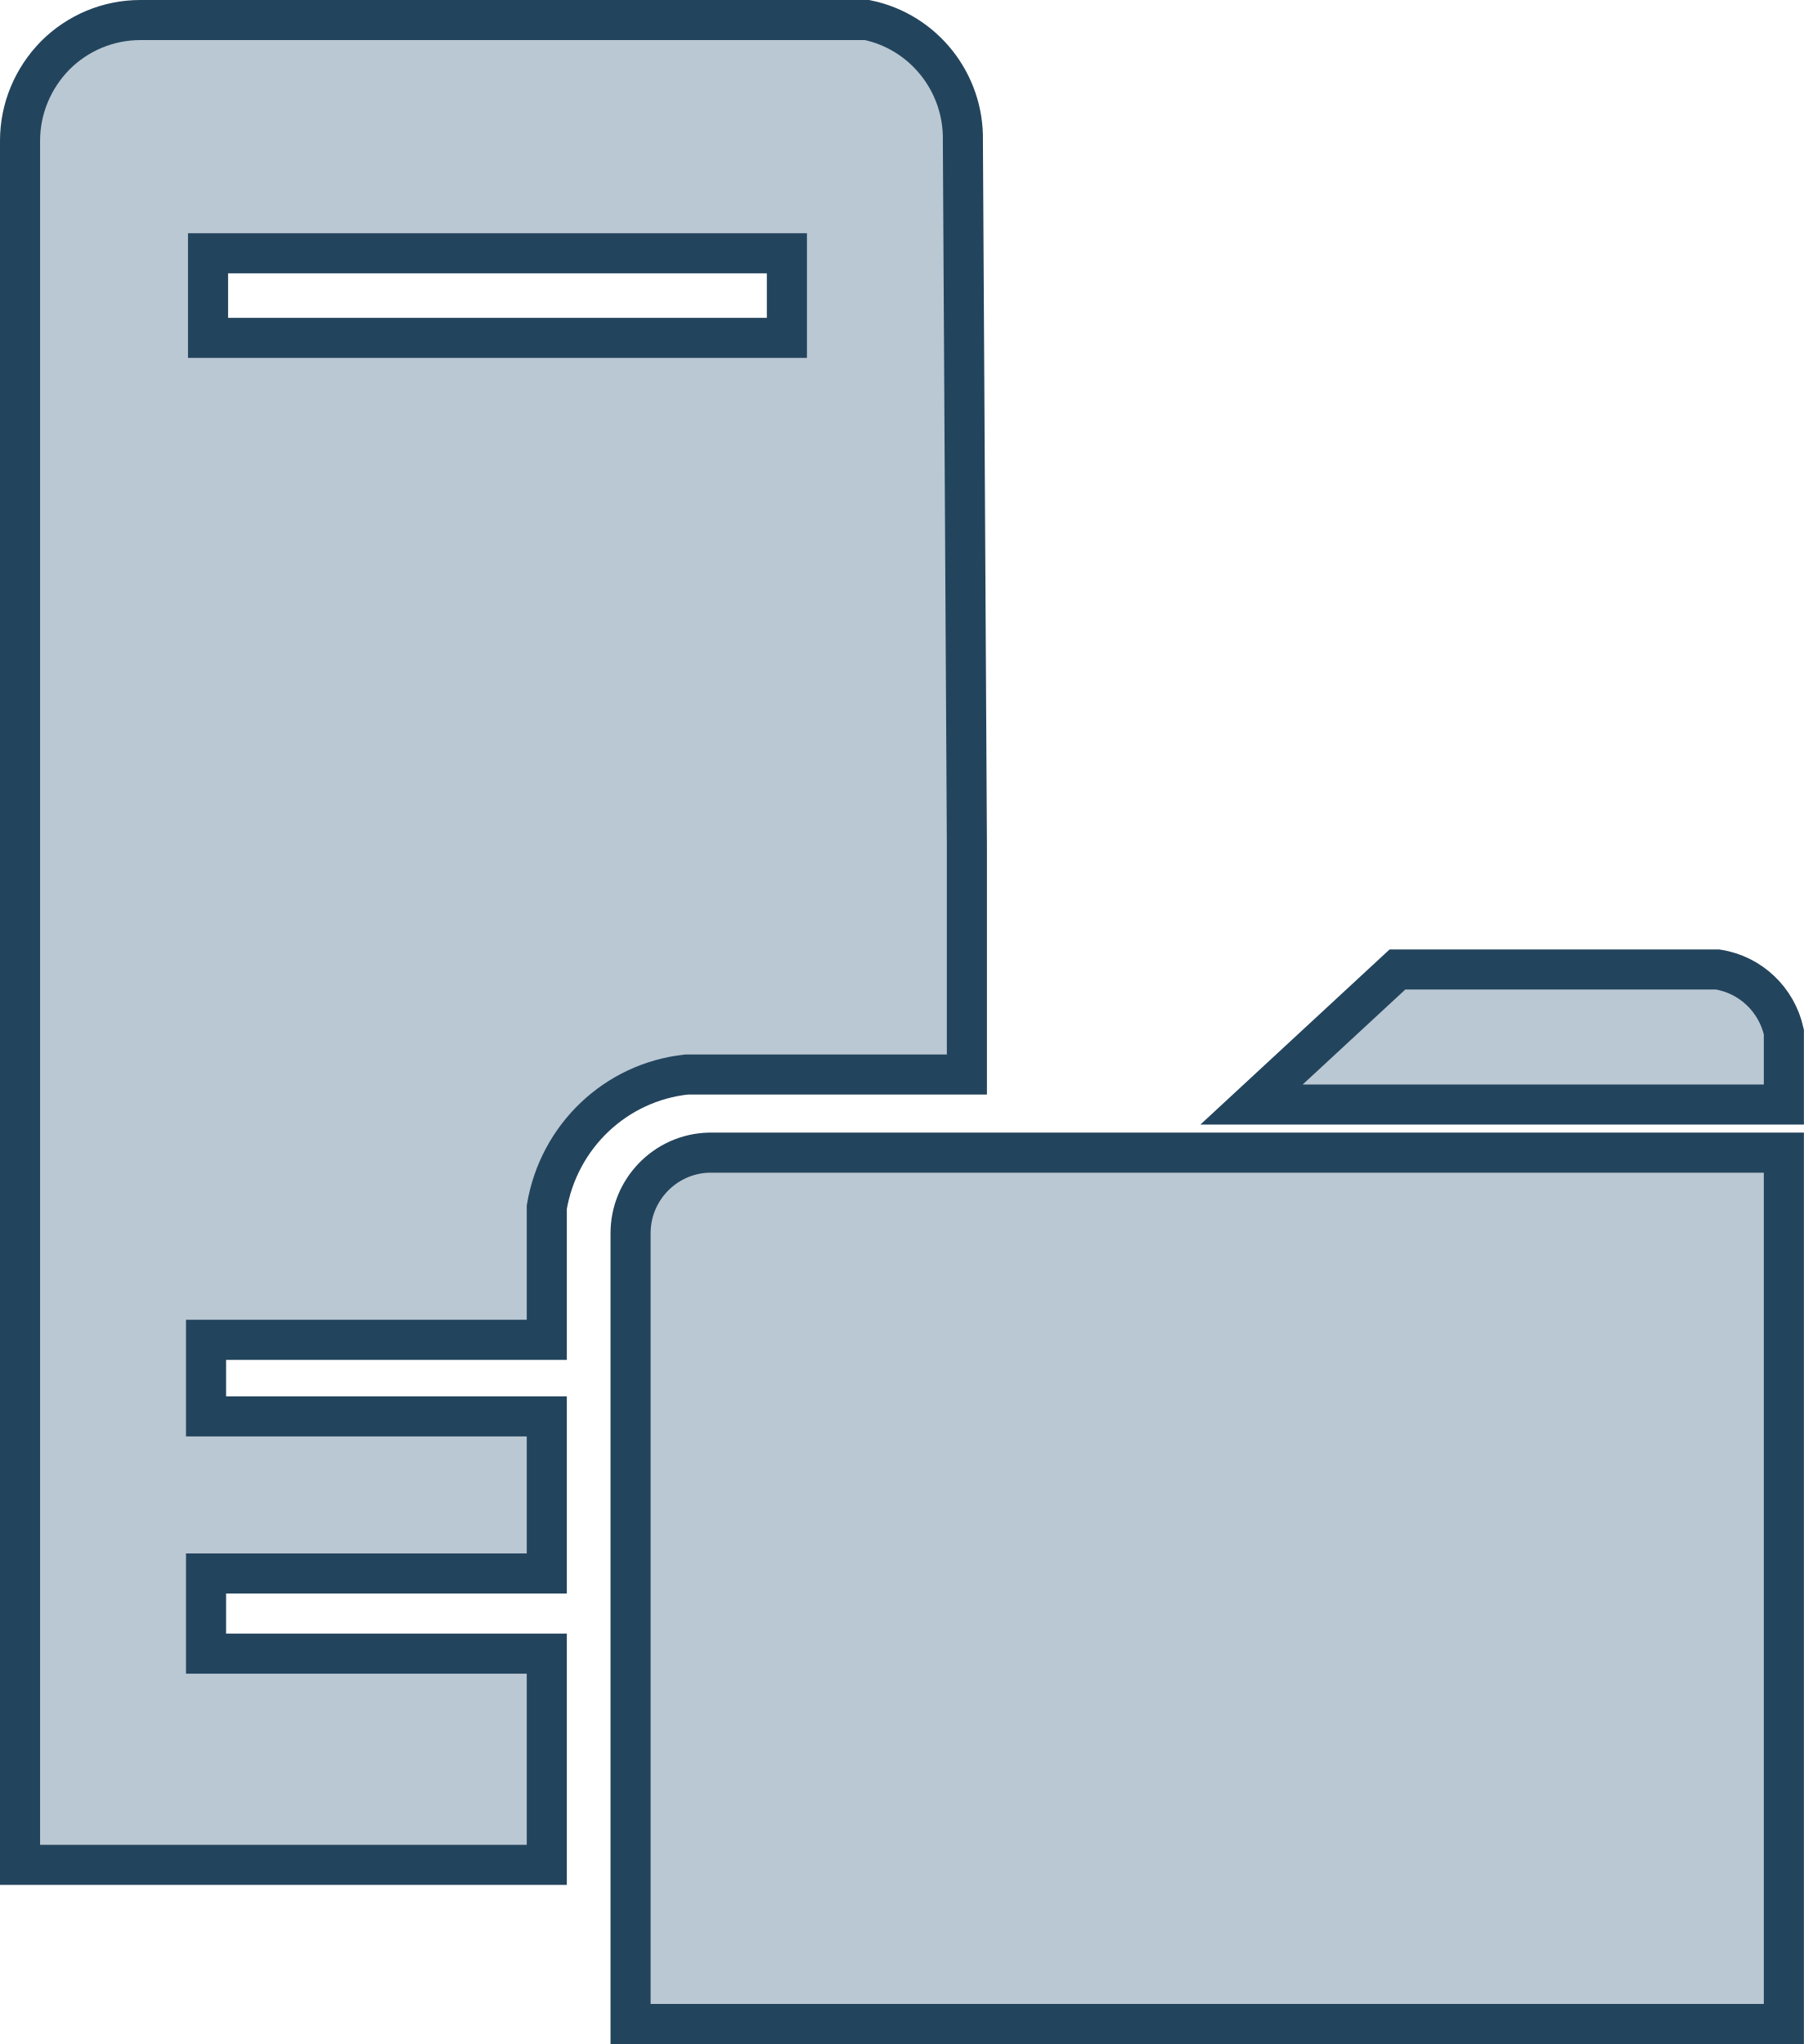
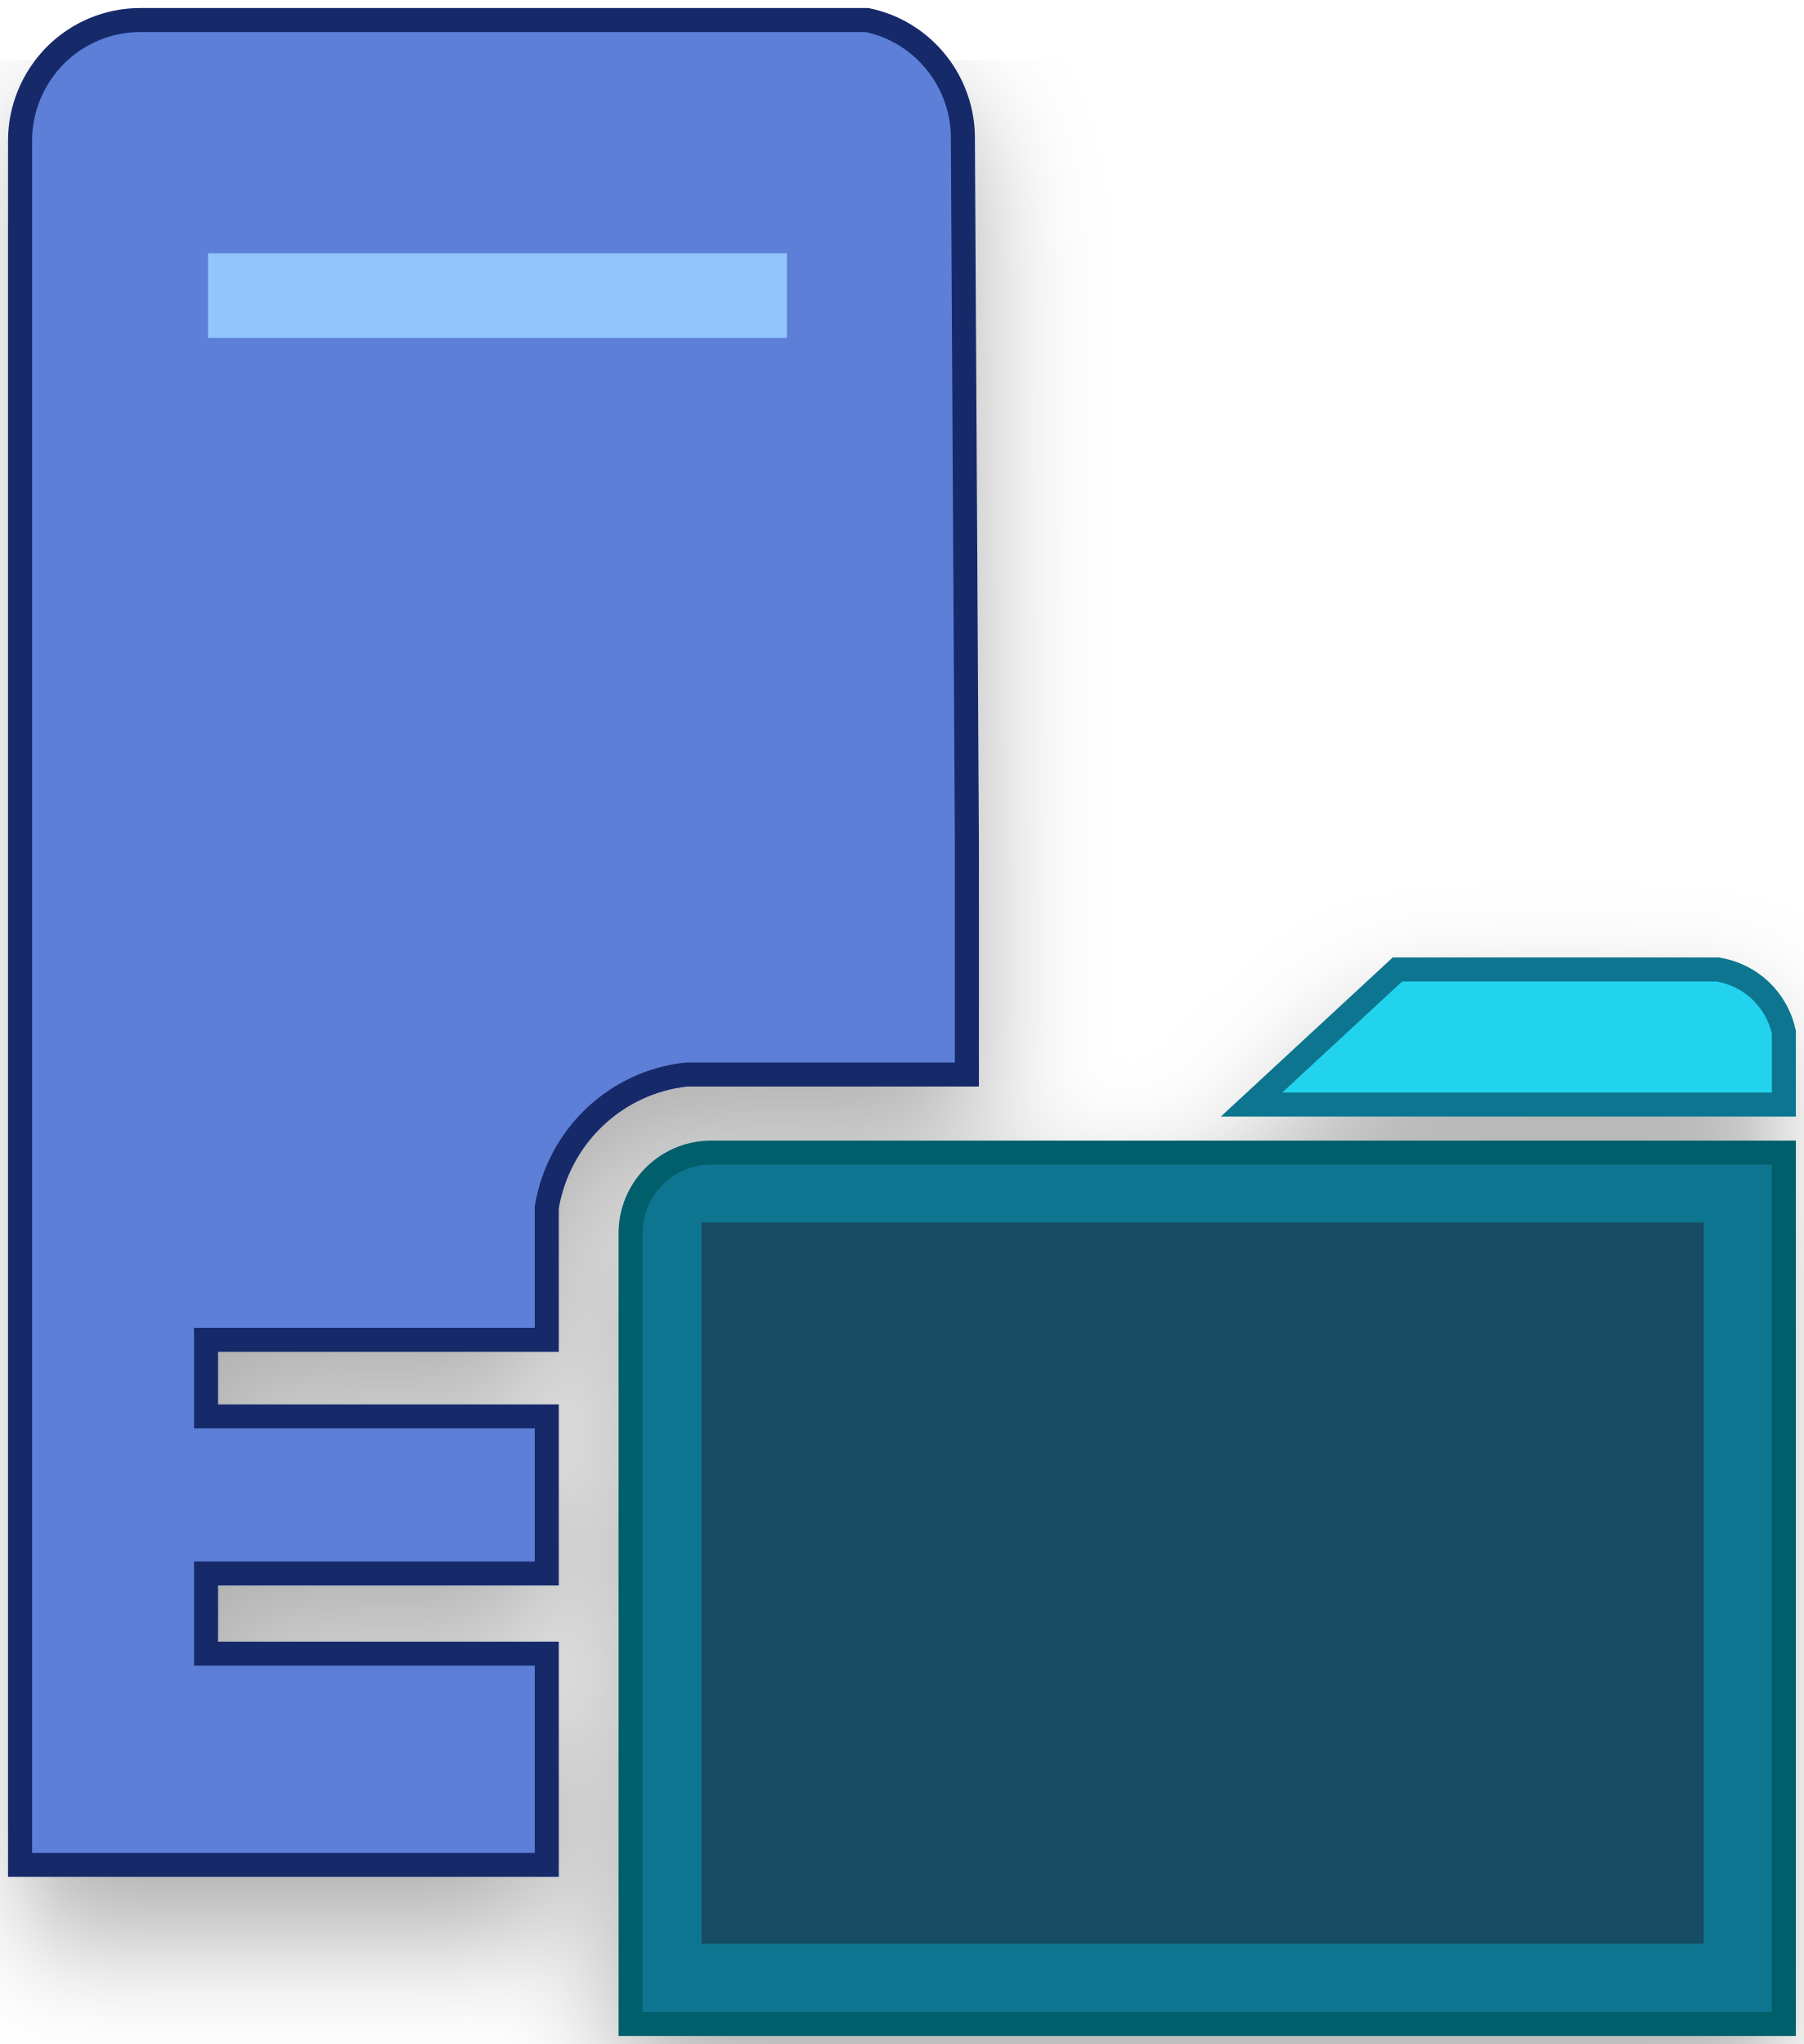
<svg xmlns="http://www.w3.org/2000/svg" version="1.1" width="45px" height="51px" viewBox="-0.5 -0.5 45 51" content="&lt;mxfile host=&quot;app.diagrams.net&quot; agent=&quot;Mozilla/5.0 (Windows NT 10.0; Win64; x64) AppleWebKit/537.36 (KHTML, like Gecko) Chrome/128.0.0.0 Safari/537.36 Edg/128.0.0.0&quot; version=&quot;24.7.16&quot;&gt;&#10;  &lt;diagram name=&quot;Page-1&quot; id=&quot;1sW2r1akbxhZGaDiX2mz&quot;&gt;&#10;    &lt;mxGraphModel dx=&quot;1426&quot; dy=&quot;791&quot; grid=&quot;1&quot; gridSize=&quot;10&quot; guides=&quot;1&quot; tooltips=&quot;1&quot; connect=&quot;1&quot; arrows=&quot;1&quot; fold=&quot;1&quot; page=&quot;1&quot; pageScale=&quot;1&quot; pageWidth=&quot;827&quot; pageHeight=&quot;1169&quot; math=&quot;0&quot; shadow=&quot;0&quot;&gt;&#10;      &lt;root&gt;&#10;        &lt;mxCell id=&quot;0&quot; /&gt;&#10;        &lt;mxCell id=&quot;1&quot; parent=&quot;0&quot; /&gt;&#10;        &lt;mxCell id=&quot;Zo_hKfJ1Sf6NGJSFo8-C-4&quot; value=&quot;&quot; style=&quot;sketch=0;pointerEvents=1;shadow=0;dashed=0;html=1;strokeColor=#23445d;labelPosition=center;verticalLabelPosition=bottom;verticalAlign=top;align=center;fillColor=#bac8d3;shape=mxgraph.mscae.system_center.distribution_point;&quot; vertex=&quot;1&quot; parent=&quot;1&quot;&gt;&#10;          &lt;mxGeometry x=&quot;240&quot; y=&quot;170&quot; width=&quot;44&quot; height=&quot;50&quot; as=&quot;geometry&quot; /&gt;&#10;        &lt;/mxCell&gt;&#10;      &lt;/root&gt;&#10;    &lt;/mxGraphModel&gt;&#10;  &lt;/diagram&gt;&#10;&lt;/mxfile&gt;&#10;">
-   <defs />
-   <g>
-     <g data-cell-id="0">
-       <g data-cell-id="1">
-         <g data-cell-id="Zo_hKfJ1Sf6NGJSFo8-C-4">
-           <g>
-             <rect x="0" y="0" width="44" height="50" fill="none" stroke="none" pointer-events="all" />
-             <path d="M 0 46.03 L 0 3.01 C 0 2.21 0.32 1.45 0.88 0.88 C 1.44 0.32 2.2 0 3 0 L 21.13 0 C 22.54 0.29 23.55 1.56 23.52 3.01 L 23.62 20.58 L 23.62 26.31 L 16.63 26.31 C 14.86 26.5 13.44 27.85 13.14 29.62 L 13.14 32.93 L 4.64 32.93 L 4.64 34.84 L 13.14 34.84 L 13.14 38.76 L 4.64 38.76 L 4.64 40.76 L 13.14 40.76 L 13.14 46.03 Z M 19.13 7.93 L 19.13 5.82 L 4.69 5.82 L 4.69 7.93 Z M 15.23 30.27 C 15.23 29.18 16.1 28.29 17.18 28.26 L 44 28.26 L 44 50 L 15.23 50 Z M 30.72 27.06 L 34.36 23.69 L 42.35 23.69 C 43.17 23.82 43.82 24.44 44 25.25 L 44 27.06 Z" fill="#bac8d3" stroke="#23445d" stroke-miterlimit="10" pointer-events="all" />
-           </g>
-         </g>
-       </g>
-     </g>
+   <defs>
+     <filter id="ftpShadow" x="-10%" y="-10%" width="130%" height="130%">
+       <feDropShadow dx="0" dy="1.5" stdDeviation="1.5" flood-color="#00000050" />
+     </filter>
+     <clipPath id="folderClip">
+       <path d="M 15.23 30.27 C 15.23 29.18 16.1 28.29 17.18 28.26 L 44 28.26 L 44 50 L 15.23 50 Z" />
+     </clipPath>
+   </defs>
+   <g filter="url(#ftpShadow)">
+     <path d="M 0 46.03 L 0 3.01 C 0 2.21 0.32 1.45 0.88 0.88 C 1.44 0.32 2.2 0 3 0 L 21.13 0              C 22.54 0.29 23.55 1.56 23.52 3.01 L 23.62 20.58 L 23.62 26.31              L 16.63 26.31 C 14.86 26.5 13.44 27.85 13.14 29.62              L 13.14 32.93 L 4.64 32.93 L 4.64 34.84 L 13.14 34.84              L 13.14 38.76 L 4.64 38.76 L 4.64 40.76 L 13.14 40.76 L 13.14 46.03 Z" fill="#5d7fd8" stroke="#172a6b" stroke-width="0.6" />
+     <path d="M 19.13 7.93 L 19.13 5.82 L 4.69 5.82 L 4.69 7.93 Z" fill="#93c5fd" stroke="none" />
+     <path d="M 30.72 27.06 L 34.36 23.69 L 42.35 23.69              C 43.17 23.82 43.82 24.44 44 25.25 L 44 27.06 Z" fill="#22d3ee" stroke="#0e7490" stroke-width="0.6" />
+     <path d="M 15.23 30.27 C 15.23 29.18 16.1 28.29 17.18 28.26 L 44 28.26 L 44 50 L 15.23 50 Z" fill="#0e7490" stroke="#065f6b" stroke-width="0.6" />
+     <path d="M 17 30 L 42 30 L 42 48 L 17 48 Z" fill="#164e63" stroke="none" />
+     <line x1="19" y1="34" x2="40" y2="34" stroke="#22d3ee" stroke-width="0.9" stroke-opacity="0">
+       <animate attributeName="stroke-opacity" values="0;0.85;0.85;0" dur="4s" begin="0s" repeatCount="indefinite" keyTimes="0;0.2;0.7;1" />
+     </line>
+     <line x1="19" y1="38" x2="40" y2="38" stroke="#22d3ee" stroke-width="0.9" stroke-opacity="0">
+       <animate attributeName="stroke-opacity" values="0;0.85;0.85;0" dur="4s" begin="0.5s" repeatCount="indefinite" keyTimes="0;0.2;0.7;1" />
+     </line>
+     <line x1="19" y1="42" x2="35" y2="42" stroke="#22d3ee" stroke-width="0.9" stroke-opacity="0">
+       <animate attributeName="stroke-opacity" values="0;0.85;0.85;0" dur="4s" begin="1s" repeatCount="indefinite" keyTimes="0;0.2;0.7;1" />
+     </line>
  </g>
</svg>
